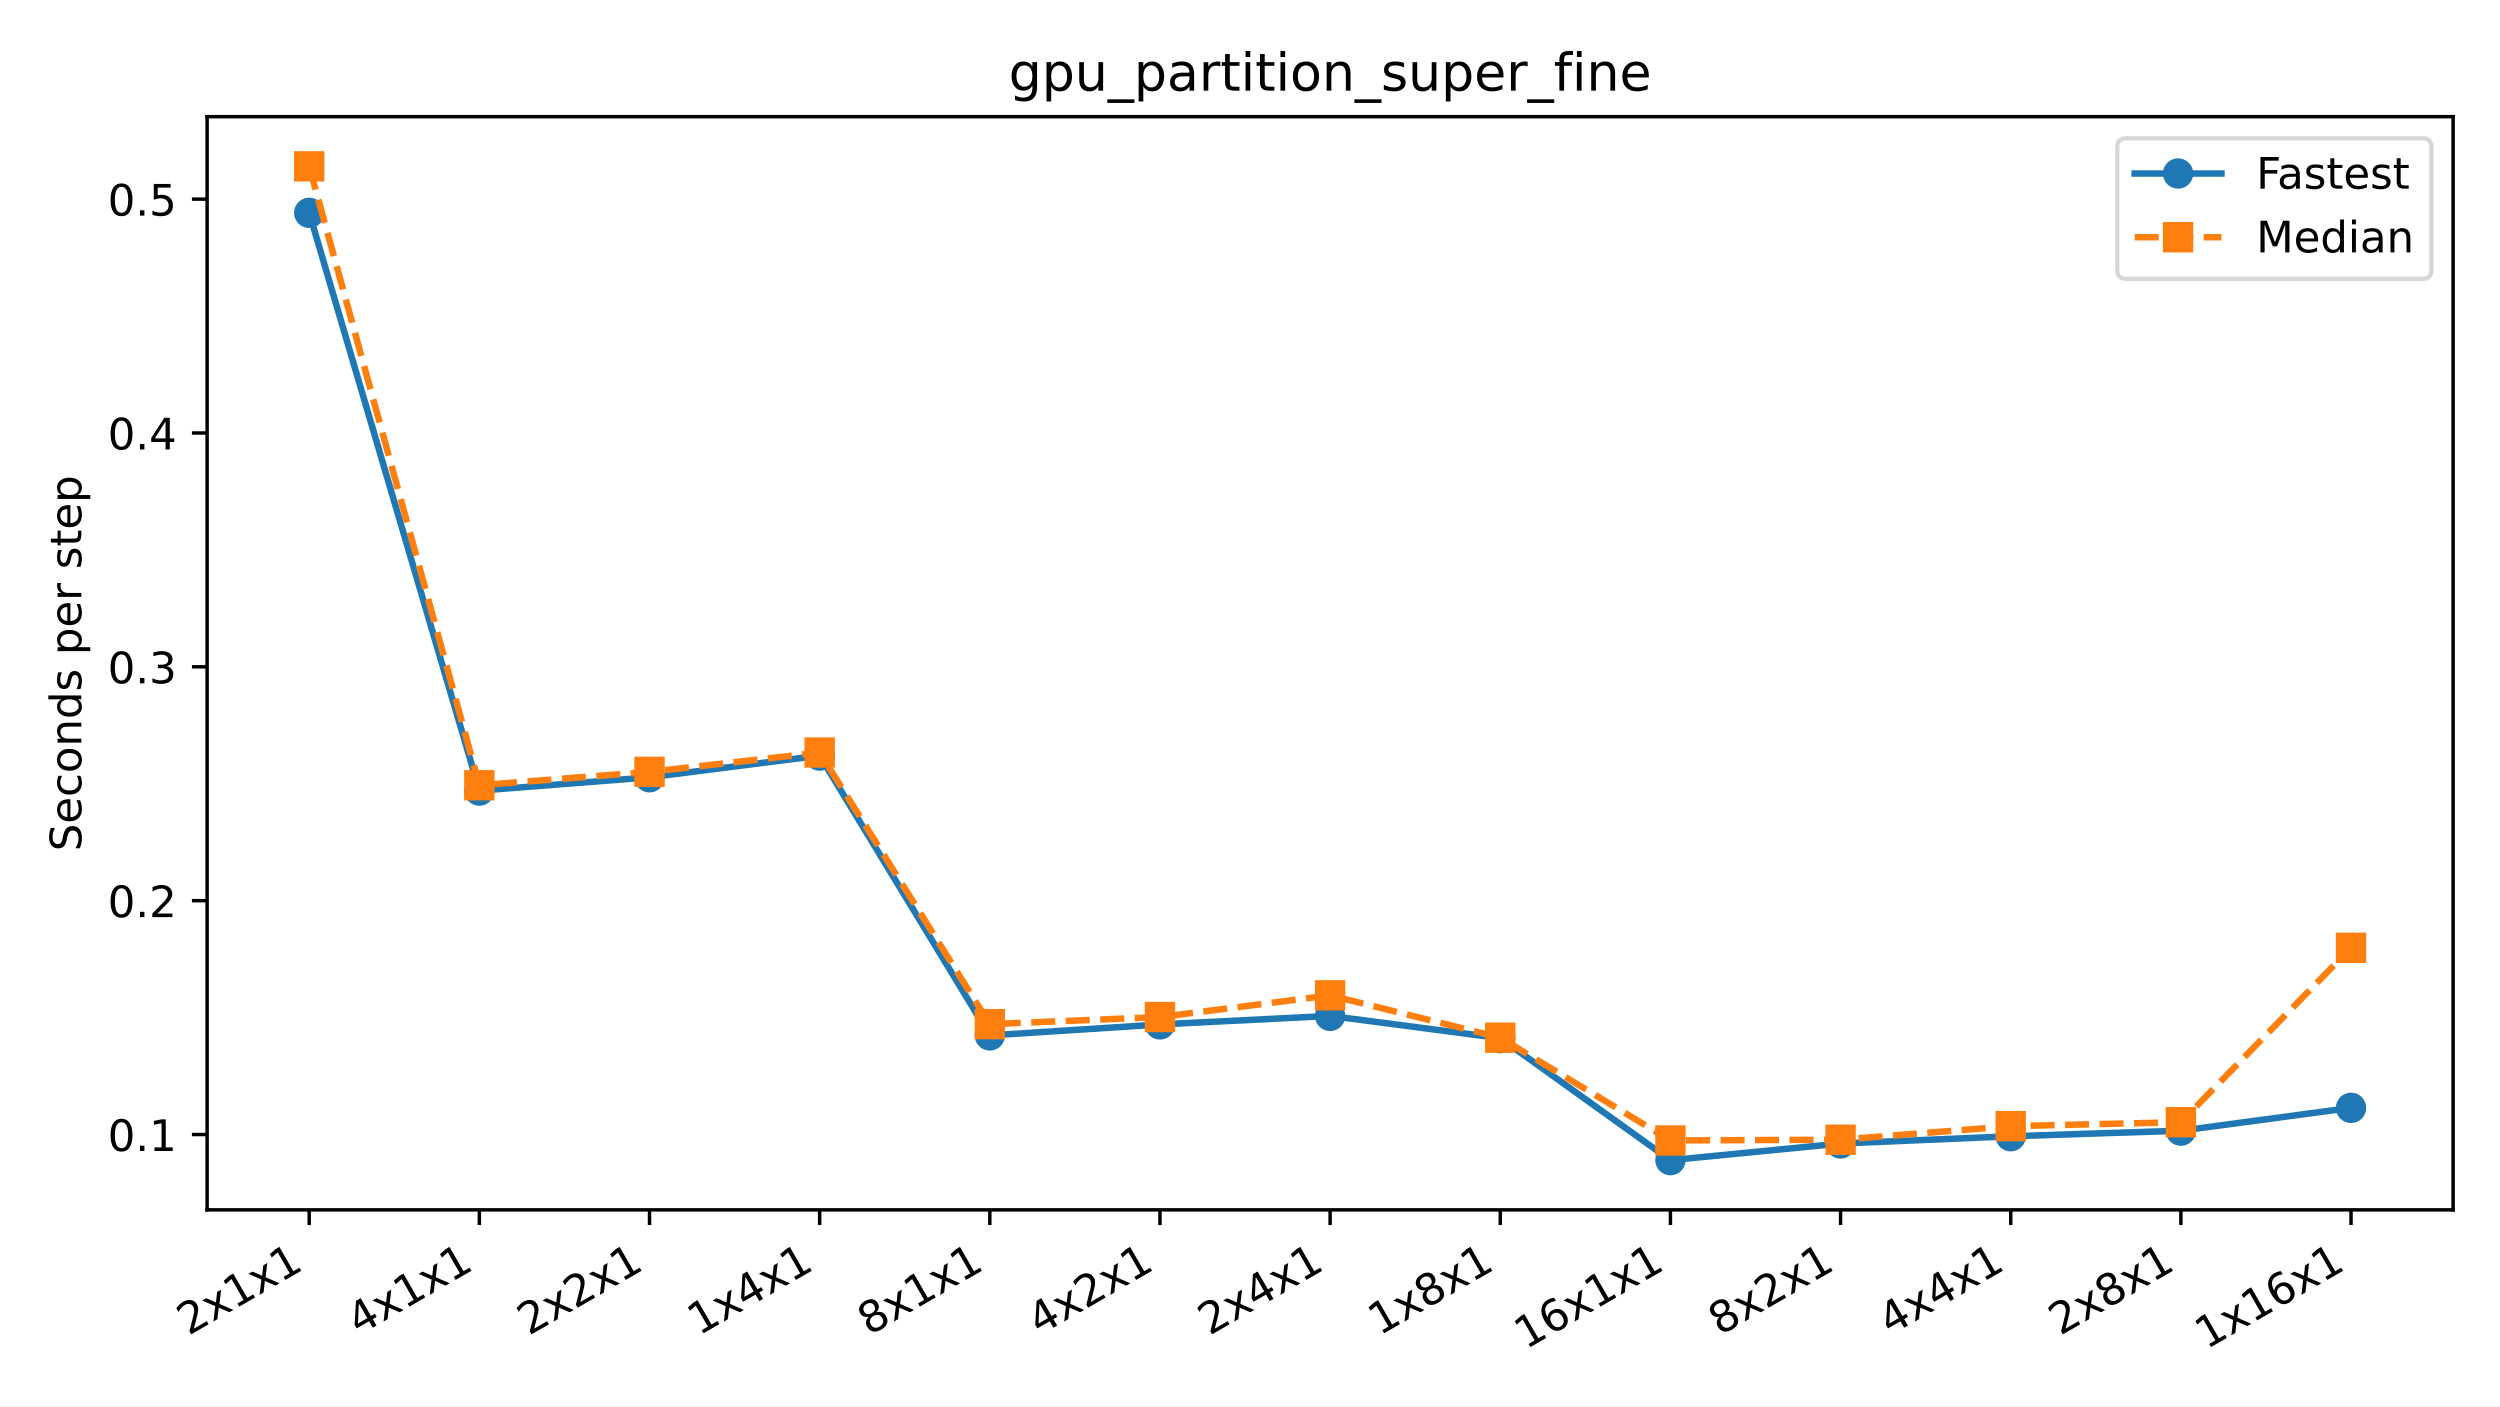
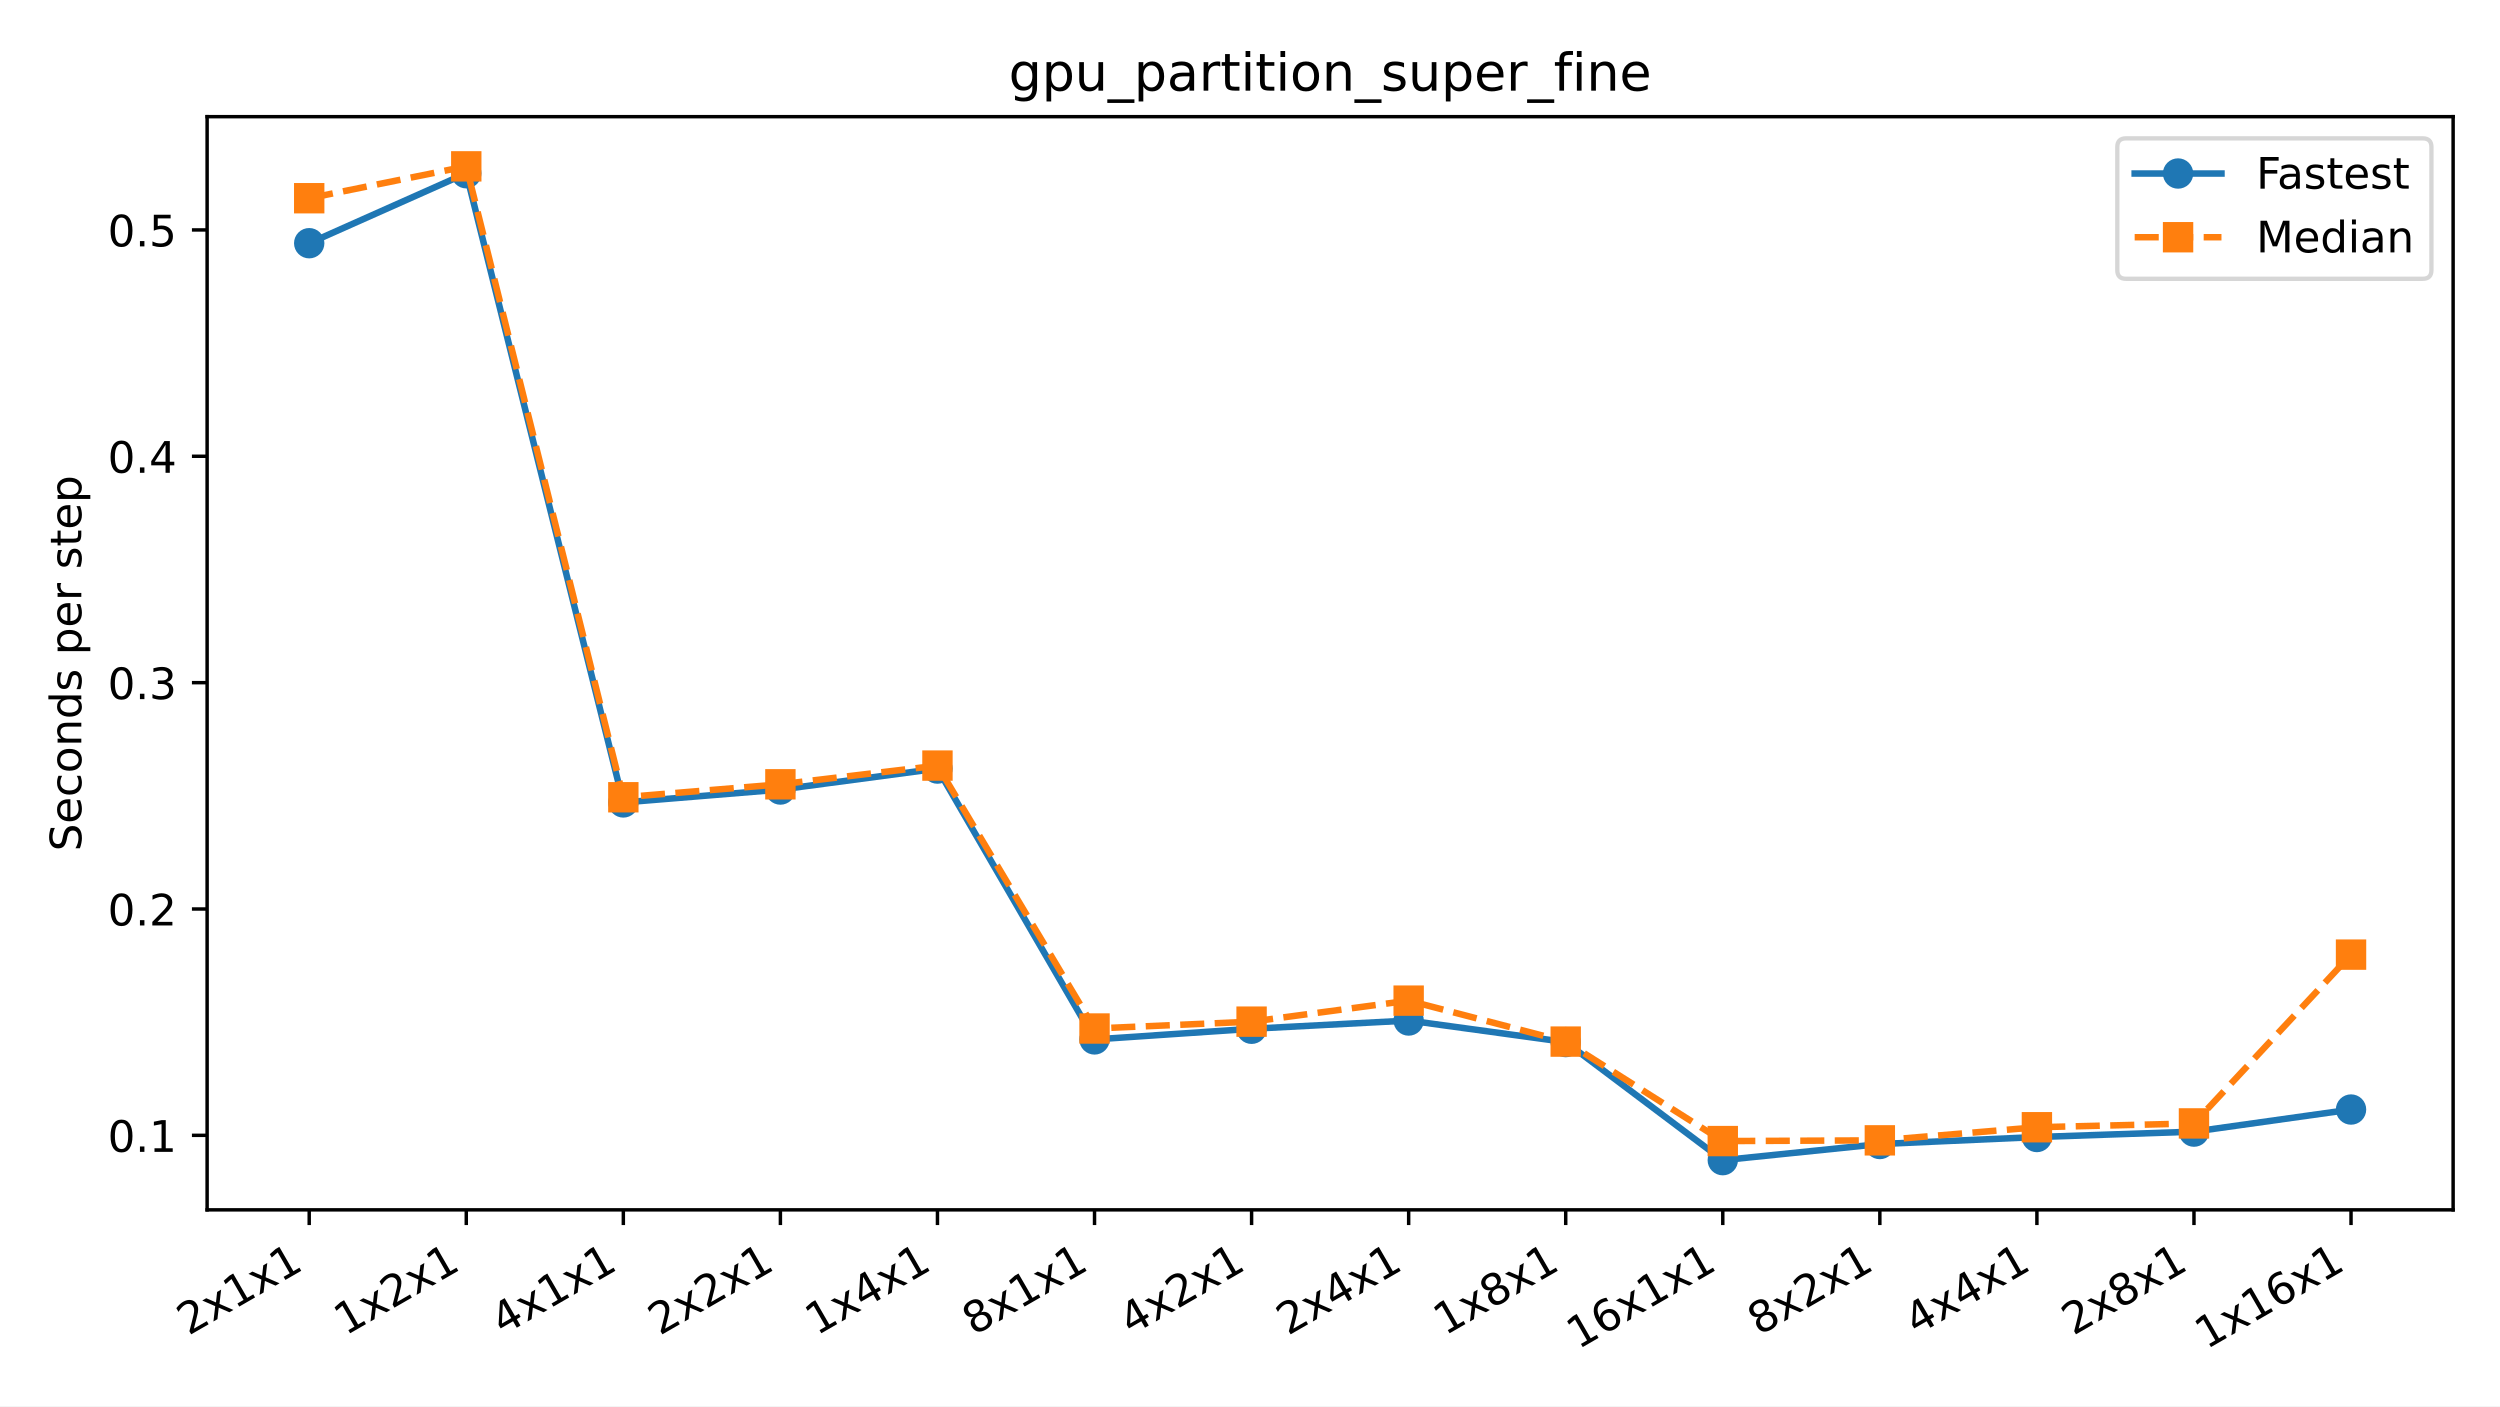
<svg xmlns="http://www.w3.org/2000/svg" xmlns:xlink="http://www.w3.org/1999/xlink" width="576pt" height="324pt" viewBox="0 0 576 324" version="1.1">
  <defs>
    <style type="text/css">*{stroke-linejoin: round; stroke-linecap: butt}</style>
  </defs>
  <g id="figure_1">
    <g id="patch_1">
      <path d="M 0 324 L 576 324 L 576 0 L 0 0 z " style="fill: #ffffff" />
    </g>
    <g id="axes_1">
      <g id="patch_2">
        <path d="M 47.72 278.75 L 565.2 278.75 L 565.2 26.88 L 47.72 26.88 z " style="fill: #ffffff" />
      </g>
      <g id="matplotlib.axis_1">
        <g id="xtick_1">
          <g id="line2d_1">
            <defs>
              <path id="m915a4b6a7f" d="M 0 0 L 0 3.5 " style="stroke: #000000; stroke-width: 0.8" />
            </defs>
            <g>
              <use xlink:href="#m915a4b6a7f" x="71.242" y="278.75" style="stroke: #000000; stroke-width: 0.8" />
            </g>
          </g>
          <g id="text_1">
            <text style="font-size: 10px; font-family: 'DejaVu Sans', 'Bitstream Vera Sans', 'Computer Modern Sans Serif', 'Lucida Grande', 'Verdana', 'Geneva', 'Lucid', 'Arial', 'Helvetica', 'Avant Garde', sans-serif" transform="translate(43.42014 307.7934) rotate(-30)">2x1x1</text>
          </g>
        </g>
        <g id="xtick_2">
          <g id="line2d_2">
            <g>
-               <use xlink:href="#m915a4b6a7f" x="110.445" y="278.75" style="stroke: #000000; stroke-width: 0.8" />
+               <use xlink:href="#m915a4b6a7f" x="107.429" y="278.75" style="stroke: #000000; stroke-width: 0.8" />
            </g>
          </g>
          <g id="text_2">
-             <text style="font-size: 10px; font-family: 'DejaVu Sans', 'Bitstream Vera Sans', 'Computer Modern Sans Serif', 'Lucida Grande', 'Verdana', 'Geneva', 'Lucid', 'Arial', 'Helvetica', 'Avant Garde', sans-serif" transform="translate(82.62317 307.7934) rotate(-30)">4x1x1</text>
+             <text style="font-size: 10px; font-family: 'DejaVu Sans', 'Bitstream Vera Sans', 'Computer Modern Sans Serif', 'Lucida Grande', 'Verdana', 'Geneva', 'Lucid', 'Arial', 'Helvetica', 'Avant Garde', sans-serif" transform="translate(79.60755 307.7934) rotate(-30)">1x2x1</text>
          </g>
        </g>
        <g id="xtick_3">
          <g id="line2d_3">
            <g>
-               <use xlink:href="#m915a4b6a7f" x="149.648" y="278.75" style="stroke: #000000; stroke-width: 0.8" />
+               <use xlink:href="#m915a4b6a7f" x="143.617" y="278.75" style="stroke: #000000; stroke-width: 0.8" />
            </g>
          </g>
          <g id="text_3">
-             <text style="font-size: 10px; font-family: 'DejaVu Sans', 'Bitstream Vera Sans', 'Computer Modern Sans Serif', 'Lucida Grande', 'Verdana', 'Geneva', 'Lucid', 'Arial', 'Helvetica', 'Avant Garde', sans-serif" transform="translate(121.8262 307.7934) rotate(-30)">2x2x1</text>
+             <text style="font-size: 10px; font-family: 'DejaVu Sans', 'Bitstream Vera Sans', 'Computer Modern Sans Serif', 'Lucida Grande', 'Verdana', 'Geneva', 'Lucid', 'Arial', 'Helvetica', 'Avant Garde', sans-serif" transform="translate(115.795 307.7934) rotate(-30)">4x1x1</text>
          </g>
        </g>
        <g id="xtick_4">
          <g id="line2d_4">
            <g>
-               <use xlink:href="#m915a4b6a7f" x="188.851" y="278.75" style="stroke: #000000; stroke-width: 0.8" />
+               <use xlink:href="#m915a4b6a7f" x="179.804" y="278.75" style="stroke: #000000; stroke-width: 0.8" />
            </g>
          </g>
          <g id="text_4">
-             <text style="font-size: 10px; font-family: 'DejaVu Sans', 'Bitstream Vera Sans', 'Computer Modern Sans Serif', 'Lucida Grande', 'Verdana', 'Geneva', 'Lucid', 'Arial', 'Helvetica', 'Avant Garde', sans-serif" transform="translate(161.0292 307.7934) rotate(-30)">1x4x1</text>
+             <text style="font-size: 10px; font-family: 'DejaVu Sans', 'Bitstream Vera Sans', 'Computer Modern Sans Serif', 'Lucida Grande', 'Verdana', 'Geneva', 'Lucid', 'Arial', 'Helvetica', 'Avant Garde', sans-serif" transform="translate(151.9824 307.7934) rotate(-30)">2x2x1</text>
          </g>
        </g>
        <g id="xtick_5">
          <g id="line2d_5">
            <g>
-               <use xlink:href="#m915a4b6a7f" x="228.054" y="278.75" style="stroke: #000000; stroke-width: 0.8" />
+               <use xlink:href="#m915a4b6a7f" x="215.991" y="278.75" style="stroke: #000000; stroke-width: 0.8" />
            </g>
          </g>
          <g id="text_5">
-             <text style="font-size: 10px; font-family: 'DejaVu Sans', 'Bitstream Vera Sans', 'Computer Modern Sans Serif', 'Lucida Grande', 'Verdana', 'Geneva', 'Lucid', 'Arial', 'Helvetica', 'Avant Garde', sans-serif" transform="translate(200.2323 307.7934) rotate(-30)">8x1x1</text>
+             <text style="font-size: 10px; font-family: 'DejaVu Sans', 'Bitstream Vera Sans', 'Computer Modern Sans Serif', 'Lucida Grande', 'Verdana', 'Geneva', 'Lucid', 'Arial', 'Helvetica', 'Avant Garde', sans-serif" transform="translate(188.1698 307.7934) rotate(-30)">1x4x1</text>
          </g>
        </g>
        <g id="xtick_6">
          <g id="line2d_6">
            <g>
-               <use xlink:href="#m915a4b6a7f" x="267.257" y="278.75" style="stroke: #000000; stroke-width: 0.8" />
+               <use xlink:href="#m915a4b6a7f" x="252.179" y="278.75" style="stroke: #000000; stroke-width: 0.8" />
            </g>
          </g>
          <g id="text_6">
-             <text style="font-size: 10px; font-family: 'DejaVu Sans', 'Bitstream Vera Sans', 'Computer Modern Sans Serif', 'Lucida Grande', 'Verdana', 'Geneva', 'Lucid', 'Arial', 'Helvetica', 'Avant Garde', sans-serif" transform="translate(239.4353 307.7934) rotate(-30)">4x2x1</text>
+             <text style="font-size: 10px; font-family: 'DejaVu Sans', 'Bitstream Vera Sans', 'Computer Modern Sans Serif', 'Lucida Grande', 'Verdana', 'Geneva', 'Lucid', 'Arial', 'Helvetica', 'Avant Garde', sans-serif" transform="translate(224.3572 307.7934) rotate(-30)">8x1x1</text>
          </g>
        </g>
        <g id="xtick_7">
          <g id="line2d_7">
            <g>
-               <use xlink:href="#m915a4b6a7f" x="306.46" y="278.75" style="stroke: #000000; stroke-width: 0.8" />
+               <use xlink:href="#m915a4b6a7f" x="288.366" y="278.75" style="stroke: #000000; stroke-width: 0.8" />
            </g>
          </g>
          <g id="text_7">
-             <text style="font-size: 10px; font-family: 'DejaVu Sans', 'Bitstream Vera Sans', 'Computer Modern Sans Serif', 'Lucida Grande', 'Verdana', 'Geneva', 'Lucid', 'Arial', 'Helvetica', 'Avant Garde', sans-serif" transform="translate(278.6383 307.7934) rotate(-30)">2x4x1</text>
+             <text style="font-size: 10px; font-family: 'DejaVu Sans', 'Bitstream Vera Sans', 'Computer Modern Sans Serif', 'Lucida Grande', 'Verdana', 'Geneva', 'Lucid', 'Arial', 'Helvetica', 'Avant Garde', sans-serif" transform="translate(260.5446 307.7934) rotate(-30)">4x2x1</text>
          </g>
        </g>
        <g id="xtick_8">
          <g id="line2d_8">
            <g>
-               <use xlink:href="#m915a4b6a7f" x="345.663" y="278.75" style="stroke: #000000; stroke-width: 0.8" />
+               <use xlink:href="#m915a4b6a7f" x="324.554" y="278.75" style="stroke: #000000; stroke-width: 0.8" />
            </g>
          </g>
          <g id="text_8">
-             <text style="font-size: 10px; font-family: 'DejaVu Sans', 'Bitstream Vera Sans', 'Computer Modern Sans Serif', 'Lucida Grande', 'Verdana', 'Geneva', 'Lucid', 'Arial', 'Helvetica', 'Avant Garde', sans-serif" transform="translate(317.8414 307.7934) rotate(-30)">1x8x1</text>
+             <text style="font-size: 10px; font-family: 'DejaVu Sans', 'Bitstream Vera Sans', 'Computer Modern Sans Serif', 'Lucida Grande', 'Verdana', 'Geneva', 'Lucid', 'Arial', 'Helvetica', 'Avant Garde', sans-serif" transform="translate(296.732 307.7934) rotate(-30)">2x4x1</text>
          </g>
        </g>
        <g id="xtick_9">
          <g id="line2d_9">
            <g>
-               <use xlink:href="#m915a4b6a7f" x="384.866" y="278.75" style="stroke: #000000; stroke-width: 0.8" />
+               <use xlink:href="#m915a4b6a7f" x="360.741" y="278.75" style="stroke: #000000; stroke-width: 0.8" />
            </g>
          </g>
          <g id="text_9">
-             <text style="font-size: 10px; font-family: 'DejaVu Sans', 'Bitstream Vera Sans', 'Computer Modern Sans Serif', 'Lucida Grande', 'Verdana', 'Geneva', 'Lucid', 'Arial', 'Helvetica', 'Avant Garde', sans-serif" transform="translate(351.5343 310.9747) rotate(-30)">16x1x1</text>
+             <text style="font-size: 10px; font-family: 'DejaVu Sans', 'Bitstream Vera Sans', 'Computer Modern Sans Serif', 'Lucida Grande', 'Verdana', 'Geneva', 'Lucid', 'Arial', 'Helvetica', 'Avant Garde', sans-serif" transform="translate(332.9194 307.7934) rotate(-30)">1x8x1</text>
          </g>
        </g>
        <g id="xtick_10">
          <g id="line2d_10">
            <g>
-               <use xlink:href="#m915a4b6a7f" x="424.069" y="278.75" style="stroke: #000000; stroke-width: 0.8" />
+               <use xlink:href="#m915a4b6a7f" x="396.929" y="278.75" style="stroke: #000000; stroke-width: 0.8" />
            </g>
          </g>
          <g id="text_10">
-             <text style="font-size: 10px; font-family: 'DejaVu Sans', 'Bitstream Vera Sans', 'Computer Modern Sans Serif', 'Lucida Grande', 'Verdana', 'Geneva', 'Lucid', 'Arial', 'Helvetica', 'Avant Garde', sans-serif" transform="translate(396.2474 307.7934) rotate(-30)">8x2x1</text>
+             <text style="font-size: 10px; font-family: 'DejaVu Sans', 'Bitstream Vera Sans', 'Computer Modern Sans Serif', 'Lucida Grande', 'Verdana', 'Geneva', 'Lucid', 'Arial', 'Helvetica', 'Avant Garde', sans-serif" transform="translate(363.5968 310.9747) rotate(-30)">16x1x1</text>
          </g>
        </g>
        <g id="xtick_11">
          <g id="line2d_11">
            <g>
-               <use xlink:href="#m915a4b6a7f" x="463.272" y="278.75" style="stroke: #000000; stroke-width: 0.8" />
+               <use xlink:href="#m915a4b6a7f" x="433.116" y="278.75" style="stroke: #000000; stroke-width: 0.8" />
            </g>
          </g>
          <g id="text_11">
-             <text style="font-size: 10px; font-family: 'DejaVu Sans', 'Bitstream Vera Sans', 'Computer Modern Sans Serif', 'Lucida Grande', 'Verdana', 'Geneva', 'Lucid', 'Arial', 'Helvetica', 'Avant Garde', sans-serif" transform="translate(435.4504 307.7934) rotate(-30)">4x4x1</text>
+             <text style="font-size: 10px; font-family: 'DejaVu Sans', 'Bitstream Vera Sans', 'Computer Modern Sans Serif', 'Lucida Grande', 'Verdana', 'Geneva', 'Lucid', 'Arial', 'Helvetica', 'Avant Garde', sans-serif" transform="translate(405.2943 307.7934) rotate(-30)">8x2x1</text>
          </g>
        </g>
        <g id="xtick_12">
          <g id="line2d_12">
            <g>
-               <use xlink:href="#m915a4b6a7f" x="502.475" y="278.75" style="stroke: #000000; stroke-width: 0.8" />
+               <use xlink:href="#m915a4b6a7f" x="469.303" y="278.75" style="stroke: #000000; stroke-width: 0.8" />
            </g>
          </g>
          <g id="text_12">
-             <text style="font-size: 10px; font-family: 'DejaVu Sans', 'Bitstream Vera Sans', 'Computer Modern Sans Serif', 'Lucida Grande', 'Verdana', 'Geneva', 'Lucid', 'Arial', 'Helvetica', 'Avant Garde', sans-serif" transform="translate(474.6535 307.7934) rotate(-30)">2x8x1</text>
+             <text style="font-size: 10px; font-family: 'DejaVu Sans', 'Bitstream Vera Sans', 'Computer Modern Sans Serif', 'Lucida Grande', 'Verdana', 'Geneva', 'Lucid', 'Arial', 'Helvetica', 'Avant Garde', sans-serif" transform="translate(441.4817 307.7934) rotate(-30)">4x4x1</text>
          </g>
        </g>
        <g id="xtick_13">
          <g id="line2d_13">
            <g>
+               <use xlink:href="#m915a4b6a7f" x="505.491" y="278.75" style="stroke: #000000; stroke-width: 0.8" />
+             </g>
+           </g>
+           <g id="text_13">
+             <text style="font-size: 10px; font-family: 'DejaVu Sans', 'Bitstream Vera Sans', 'Computer Modern Sans Serif', 'Lucida Grande', 'Verdana', 'Geneva', 'Lucid', 'Arial', 'Helvetica', 'Avant Garde', sans-serif" transform="translate(477.6691 307.7934) rotate(-30)">2x8x1</text>
+           </g>
+         </g>
+         <g id="xtick_14">
+           <g id="line2d_14">
+             <g>
              <use xlink:href="#m915a4b6a7f" x="541.678" y="278.75" style="stroke: #000000; stroke-width: 0.8" />
            </g>
          </g>
-           <g id="text_13">
+           <g id="text_14">
            <text style="font-size: 10px; font-family: 'DejaVu Sans', 'Bitstream Vera Sans', 'Computer Modern Sans Serif', 'Lucida Grande', 'Verdana', 'Geneva', 'Lucid', 'Arial', 'Helvetica', 'Avant Garde', sans-serif" transform="translate(508.3464 310.9747) rotate(-30)">1x16x1</text>
          </g>
        </g>
      </g>
      <g id="matplotlib.axis_2">
        <g id="ytick_1">
-           <g id="line2d_14">
+           <g id="line2d_15">
            <defs>
              <path id="mc665064905" d="M 0 0 L -3.5 0 " style="stroke: #000000; stroke-width: 0.8" />
            </defs>
            <g>
-               <use xlink:href="#mc665064905" x="47.72" y="261.393" style="stroke: #000000; stroke-width: 0.8" />
-             </g>
-           </g>
-           <g id="text_14">
-             <text style="font-size: 10px; font-family: 'DejaVu Sans', 'Bitstream Vera Sans', 'Computer Modern Sans Serif', 'Lucida Grande', 'Verdana', 'Geneva', 'Lucid', 'Arial', 'Helvetica', 'Avant Garde', sans-serif; text-anchor: end" x="40.72" y="265.192" transform="rotate(-0 40.72 265.1924)">0.1</text>
+               <use xlink:href="#mc665064905" x="47.72" y="261.583" style="stroke: #000000; stroke-width: 0.8" />
+             </g>
+           </g>
+           <g id="text_15">
+             <text style="font-size: 10px; font-family: 'DejaVu Sans', 'Bitstream Vera Sans', 'Computer Modern Sans Serif', 'Lucida Grande', 'Verdana', 'Geneva', 'Lucid', 'Arial', 'Helvetica', 'Avant Garde', sans-serif; text-anchor: end" x="40.72" y="265.382" transform="rotate(-0 40.72 265.3819)">0.1</text>
          </g>
        </g>
        <g id="ytick_2">
-           <g id="line2d_15">
-             <g>
-               <use xlink:href="#mc665064905" x="47.72" y="207.515" style="stroke: #000000; stroke-width: 0.8" />
-             </g>
-           </g>
-           <g id="text_15">
-             <text style="font-size: 10px; font-family: 'DejaVu Sans', 'Bitstream Vera Sans', 'Computer Modern Sans Serif', 'Lucida Grande', 'Verdana', 'Geneva', 'Lucid', 'Arial', 'Helvetica', 'Avant Garde', sans-serif; text-anchor: end" x="40.72" y="211.314" transform="rotate(-0 40.72 211.3138)">0.2</text>
+           <g id="line2d_16">
+             <g>
+               <use xlink:href="#mc665064905" x="47.72" y="209.432" style="stroke: #000000; stroke-width: 0.8" />
+             </g>
+           </g>
+           <g id="text_16">
+             <text style="font-size: 10px; font-family: 'DejaVu Sans', 'Bitstream Vera Sans', 'Computer Modern Sans Serif', 'Lucida Grande', 'Verdana', 'Geneva', 'Lucid', 'Arial', 'Helvetica', 'Avant Garde', sans-serif; text-anchor: end" x="40.72" y="213.231" transform="rotate(-0 40.72 213.2307)">0.2</text>
          </g>
        </g>
        <g id="ytick_3">
-           <g id="line2d_16">
-             <g>
-               <use xlink:href="#mc665064905" x="47.72" y="153.636" style="stroke: #000000; stroke-width: 0.8" />
-             </g>
-           </g>
-           <g id="text_16">
-             <text style="font-size: 10px; font-family: 'DejaVu Sans', 'Bitstream Vera Sans', 'Computer Modern Sans Serif', 'Lucida Grande', 'Verdana', 'Geneva', 'Lucid', 'Arial', 'Helvetica', 'Avant Garde', sans-serif; text-anchor: end" x="40.72" y="157.435" transform="rotate(-0 40.72 157.4351)">0.3</text>
+           <g id="line2d_17">
+             <g>
+               <use xlink:href="#mc665064905" x="47.72" y="157.28" style="stroke: #000000; stroke-width: 0.8" />
+             </g>
+           </g>
+           <g id="text_17">
+             <text style="font-size: 10px; font-family: 'DejaVu Sans', 'Bitstream Vera Sans', 'Computer Modern Sans Serif', 'Lucida Grande', 'Verdana', 'Geneva', 'Lucid', 'Arial', 'Helvetica', 'Avant Garde', sans-serif; text-anchor: end" x="40.72" y="161.08" transform="rotate(-0 40.72 161.0796)">0.3</text>
          </g>
        </g>
        <g id="ytick_4">
-           <g id="line2d_17">
-             <g>
-               <use xlink:href="#mc665064905" x="47.72" y="99.757" style="stroke: #000000; stroke-width: 0.8" />
-             </g>
-           </g>
-           <g id="text_17">
-             <text style="font-size: 10px; font-family: 'DejaVu Sans', 'Bitstream Vera Sans', 'Computer Modern Sans Serif', 'Lucida Grande', 'Verdana', 'Geneva', 'Lucid', 'Arial', 'Helvetica', 'Avant Garde', sans-serif; text-anchor: end" x="40.72" y="103.557" transform="rotate(-0 40.72 103.5565)">0.4</text>
+           <g id="line2d_18">
+             <g>
+               <use xlink:href="#mc665064905" x="47.72" y="105.129" style="stroke: #000000; stroke-width: 0.8" />
+             </g>
+           </g>
+           <g id="text_18">
+             <text style="font-size: 10px; font-family: 'DejaVu Sans', 'Bitstream Vera Sans', 'Computer Modern Sans Serif', 'Lucida Grande', 'Verdana', 'Geneva', 'Lucid', 'Arial', 'Helvetica', 'Avant Garde', sans-serif; text-anchor: end" x="40.72" y="108.928" transform="rotate(-0 40.72 108.9284)">0.4</text>
          </g>
        </g>
        <g id="ytick_5">
-           <g id="line2d_18">
-             <g>
-               <use xlink:href="#mc665064905" x="47.72" y="45.879" style="stroke: #000000; stroke-width: 0.8" />
-             </g>
-           </g>
-           <g id="text_18">
-             <text style="font-size: 10px; font-family: 'DejaVu Sans', 'Bitstream Vera Sans', 'Computer Modern Sans Serif', 'Lucida Grande', 'Verdana', 'Geneva', 'Lucid', 'Arial', 'Helvetica', 'Avant Garde', sans-serif; text-anchor: end" x="40.72" y="49.678" transform="rotate(-0 40.72 49.67788)">0.5</text>
-           </g>
-         </g>
-         <g id="text_19">
+           <g id="line2d_19">
+             <g>
+               <use xlink:href="#mc665064905" x="47.72" y="52.978" style="stroke: #000000; stroke-width: 0.8" />
+             </g>
+           </g>
+           <g id="text_19">
+             <text style="font-size: 10px; font-family: 'DejaVu Sans', 'Bitstream Vera Sans', 'Computer Modern Sans Serif', 'Lucida Grande', 'Verdana', 'Geneva', 'Lucid', 'Arial', 'Helvetica', 'Avant Garde', sans-serif; text-anchor: end" x="40.72" y="56.777" transform="rotate(-0 40.72 56.77729)">0.5</text>
+           </g>
+         </g>
+         <g id="text_20">
          <text style="font-size: 10px; font-family: 'DejaVu Sans', 'Bitstream Vera Sans', 'Computer Modern Sans Serif', 'Lucida Grande', 'Verdana', 'Geneva', 'Lucid', 'Arial', 'Helvetica', 'Avant Garde', sans-serif; text-anchor: middle" x="18.737" y="152.815" transform="rotate(-90 18.73719 152.8152)">Seconds per step</text>
        </g>
      </g>
-       <g id="line2d_19">
-         <path d="M 71.242 49.036 L 110.445 182.153 L 149.648 179.082 L 188.851 174.094 L 228.054 238.562 L 267.257 236.027 L 306.46 234.063 L 345.663 239.195 L 384.866 267.302 L 424.069 263.461 L 463.272 261.794 L 502.475 260.508 L 541.678 255.25 " clip-path="url(#p97ec020c4a)" style="fill: none; stroke: #1f77b4; stroke-width: 1.5; stroke-linecap: square" />
+       <g id="line2d_20">
+         <path d="M 71.242 56.035 L 107.429 39.918 L 143.617 184.883 L 179.804 181.91 L 215.991 177.083 L 252.179 239.484 L 288.366 237.03 L 324.554 235.129 L 360.741 240.096 L 396.929 267.302 L 433.116 263.584 L 469.303 261.97 L 505.491 260.726 L 541.678 255.637 " clip-path="url(#p97ec020c4a)" style="fill: none; stroke: #1f77b4; stroke-width: 1.5; stroke-linecap: square" />
        <defs>
          <path id="mfb15104b4f" d="M 0 3 C 0.796 3 1.559 2.684 2.121 2.121 C 2.684 1.559 3 0.796 3 0 C 3 -0.796 2.684 -1.559 2.121 -2.121 C 1.559 -2.684 0.796 -3 0 -3 C -0.796 -3 -1.559 -2.684 -2.121 -2.121 C -2.684 -1.559 -3 -0.796 -3 0 C -3 0.796 -2.684 1.559 -2.121 2.121 C -1.559 2.684 -0.796 3 0 3 z " style="stroke: #1f77b4" />
        </defs>
        <g clip-path="url(#p97ec020c4a)">
-           <use xlink:href="#mfb15104b4f" x="71.242" y="49.036" style="fill: #1f77b4; stroke: #1f77b4" />
-           <use xlink:href="#mfb15104b4f" x="110.445" y="182.153" style="fill: #1f77b4; stroke: #1f77b4" />
-           <use xlink:href="#mfb15104b4f" x="149.648" y="179.082" style="fill: #1f77b4; stroke: #1f77b4" />
-           <use xlink:href="#mfb15104b4f" x="188.851" y="174.094" style="fill: #1f77b4; stroke: #1f77b4" />
-           <use xlink:href="#mfb15104b4f" x="228.054" y="238.562" style="fill: #1f77b4; stroke: #1f77b4" />
-           <use xlink:href="#mfb15104b4f" x="267.257" y="236.027" style="fill: #1f77b4; stroke: #1f77b4" />
-           <use xlink:href="#mfb15104b4f" x="306.46" y="234.063" style="fill: #1f77b4; stroke: #1f77b4" />
-           <use xlink:href="#mfb15104b4f" x="345.663" y="239.195" style="fill: #1f77b4; stroke: #1f77b4" />
-           <use xlink:href="#mfb15104b4f" x="384.866" y="267.302" style="fill: #1f77b4; stroke: #1f77b4" />
-           <use xlink:href="#mfb15104b4f" x="424.069" y="263.461" style="fill: #1f77b4; stroke: #1f77b4" />
-           <use xlink:href="#mfb15104b4f" x="463.272" y="261.794" style="fill: #1f77b4; stroke: #1f77b4" />
-           <use xlink:href="#mfb15104b4f" x="502.475" y="260.508" style="fill: #1f77b4; stroke: #1f77b4" />
-           <use xlink:href="#mfb15104b4f" x="541.678" y="255.25" style="fill: #1f77b4; stroke: #1f77b4" />
-         </g>
-       </g>
-       <g id="line2d_20">
-         <path d="M 71.242 38.329 L 110.445 180.92 L 149.648 177.835 L 188.851 173.382 L 228.054 235.965 L 267.257 234.33 L 306.46 229.329 L 345.663 239.081 L 384.866 262.76 L 424.069 262.585 L 463.272 259.465 L 502.475 258.556 L 541.678 218.377 " clip-path="url(#p97ec020c4a)" style="fill: none; stroke-dasharray: 5.55,2.4; stroke-dashoffset: 0; stroke: #ff7f0e; stroke-width: 1.5" />
+           <use xlink:href="#mfb15104b4f" x="71.242" y="56.035" style="fill: #1f77b4; stroke: #1f77b4" />
+           <use xlink:href="#mfb15104b4f" x="107.429" y="39.918" style="fill: #1f77b4; stroke: #1f77b4" />
+           <use xlink:href="#mfb15104b4f" x="143.617" y="184.883" style="fill: #1f77b4; stroke: #1f77b4" />
+           <use xlink:href="#mfb15104b4f" x="179.804" y="181.91" style="fill: #1f77b4; stroke: #1f77b4" />
+           <use xlink:href="#mfb15104b4f" x="215.991" y="177.083" style="fill: #1f77b4; stroke: #1f77b4" />
+           <use xlink:href="#mfb15104b4f" x="252.179" y="239.484" style="fill: #1f77b4; stroke: #1f77b4" />
+           <use xlink:href="#mfb15104b4f" x="288.366" y="237.03" style="fill: #1f77b4; stroke: #1f77b4" />
+           <use xlink:href="#mfb15104b4f" x="324.554" y="235.129" style="fill: #1f77b4; stroke: #1f77b4" />
+           <use xlink:href="#mfb15104b4f" x="360.741" y="240.096" style="fill: #1f77b4; stroke: #1f77b4" />
+           <use xlink:href="#mfb15104b4f" x="396.929" y="267.302" style="fill: #1f77b4; stroke: #1f77b4" />
+           <use xlink:href="#mfb15104b4f" x="433.116" y="263.584" style="fill: #1f77b4; stroke: #1f77b4" />
+           <use xlink:href="#mfb15104b4f" x="469.303" y="261.97" style="fill: #1f77b4; stroke: #1f77b4" />
+           <use xlink:href="#mfb15104b4f" x="505.491" y="260.726" style="fill: #1f77b4; stroke: #1f77b4" />
+           <use xlink:href="#mfb15104b4f" x="541.678" y="255.637" style="fill: #1f77b4; stroke: #1f77b4" />
+         </g>
+       </g>
+       <g id="line2d_21">
+         <path d="M 71.242 45.67 L 107.429 38.329 L 143.617 183.69 L 179.804 180.704 L 215.991 176.393 L 252.179 236.97 L 288.366 235.388 L 324.554 230.547 L 360.741 239.985 L 396.929 262.905 L 433.116 262.736 L 469.303 259.716 L 505.491 258.836 L 541.678 219.946 " clip-path="url(#p97ec020c4a)" style="fill: none; stroke-dasharray: 5.55,2.4; stroke-dashoffset: 0; stroke: #ff7f0e; stroke-width: 1.5" />
        <defs>
          <path id="m5a906554f0" d="M -3 3 L 3 3 L 3 -3 L -3 -3 z " style="stroke: #ff7f0e; stroke-linejoin: miter" />
        </defs>
        <g clip-path="url(#p97ec020c4a)">
-           <use xlink:href="#m5a906554f0" x="71.242" y="38.329" style="fill: #ff7f0e; stroke: #ff7f0e; stroke-linejoin: miter" />
-           <use xlink:href="#m5a906554f0" x="110.445" y="180.92" style="fill: #ff7f0e; stroke: #ff7f0e; stroke-linejoin: miter" />
-           <use xlink:href="#m5a906554f0" x="149.648" y="177.835" style="fill: #ff7f0e; stroke: #ff7f0e; stroke-linejoin: miter" />
-           <use xlink:href="#m5a906554f0" x="188.851" y="173.382" style="fill: #ff7f0e; stroke: #ff7f0e; stroke-linejoin: miter" />
-           <use xlink:href="#m5a906554f0" x="228.054" y="235.965" style="fill: #ff7f0e; stroke: #ff7f0e; stroke-linejoin: miter" />
-           <use xlink:href="#m5a906554f0" x="267.257" y="234.33" style="fill: #ff7f0e; stroke: #ff7f0e; stroke-linejoin: miter" />
-           <use xlink:href="#m5a906554f0" x="306.46" y="229.329" style="fill: #ff7f0e; stroke: #ff7f0e; stroke-linejoin: miter" />
-           <use xlink:href="#m5a906554f0" x="345.663" y="239.081" style="fill: #ff7f0e; stroke: #ff7f0e; stroke-linejoin: miter" />
-           <use xlink:href="#m5a906554f0" x="384.866" y="262.76" style="fill: #ff7f0e; stroke: #ff7f0e; stroke-linejoin: miter" />
-           <use xlink:href="#m5a906554f0" x="424.069" y="262.585" style="fill: #ff7f0e; stroke: #ff7f0e; stroke-linejoin: miter" />
-           <use xlink:href="#m5a906554f0" x="463.272" y="259.465" style="fill: #ff7f0e; stroke: #ff7f0e; stroke-linejoin: miter" />
-           <use xlink:href="#m5a906554f0" x="502.475" y="258.556" style="fill: #ff7f0e; stroke: #ff7f0e; stroke-linejoin: miter" />
-           <use xlink:href="#m5a906554f0" x="541.678" y="218.377" style="fill: #ff7f0e; stroke: #ff7f0e; stroke-linejoin: miter" />
+           <use xlink:href="#m5a906554f0" x="71.242" y="45.67" style="fill: #ff7f0e; stroke: #ff7f0e; stroke-linejoin: miter" />
+           <use xlink:href="#m5a906554f0" x="107.429" y="38.329" style="fill: #ff7f0e; stroke: #ff7f0e; stroke-linejoin: miter" />
+           <use xlink:href="#m5a906554f0" x="143.617" y="183.69" style="fill: #ff7f0e; stroke: #ff7f0e; stroke-linejoin: miter" />
+           <use xlink:href="#m5a906554f0" x="179.804" y="180.704" style="fill: #ff7f0e; stroke: #ff7f0e; stroke-linejoin: miter" />
+           <use xlink:href="#m5a906554f0" x="215.991" y="176.393" style="fill: #ff7f0e; stroke: #ff7f0e; stroke-linejoin: miter" />
+           <use xlink:href="#m5a906554f0" x="252.179" y="236.97" style="fill: #ff7f0e; stroke: #ff7f0e; stroke-linejoin: miter" />
+           <use xlink:href="#m5a906554f0" x="288.366" y="235.388" style="fill: #ff7f0e; stroke: #ff7f0e; stroke-linejoin: miter" />
+           <use xlink:href="#m5a906554f0" x="324.554" y="230.547" style="fill: #ff7f0e; stroke: #ff7f0e; stroke-linejoin: miter" />
+           <use xlink:href="#m5a906554f0" x="360.741" y="239.985" style="fill: #ff7f0e; stroke: #ff7f0e; stroke-linejoin: miter" />
+           <use xlink:href="#m5a906554f0" x="396.929" y="262.905" style="fill: #ff7f0e; stroke: #ff7f0e; stroke-linejoin: miter" />
+           <use xlink:href="#m5a906554f0" x="433.116" y="262.736" style="fill: #ff7f0e; stroke: #ff7f0e; stroke-linejoin: miter" />
+           <use xlink:href="#m5a906554f0" x="469.303" y="259.716" style="fill: #ff7f0e; stroke: #ff7f0e; stroke-linejoin: miter" />
+           <use xlink:href="#m5a906554f0" x="505.491" y="258.836" style="fill: #ff7f0e; stroke: #ff7f0e; stroke-linejoin: miter" />
+           <use xlink:href="#m5a906554f0" x="541.678" y="219.946" style="fill: #ff7f0e; stroke: #ff7f0e; stroke-linejoin: miter" />
        </g>
      </g>
      <g id="patch_3">
        <path d="M 47.72 278.75 L 47.72 26.88 " style="fill: none; stroke: #000000; stroke-width: 0.8; stroke-linejoin: miter; stroke-linecap: square" />
      </g>
      <g id="patch_4">
        <path d="M 565.2 278.75 L 565.2 26.88 " style="fill: none; stroke: #000000; stroke-width: 0.8; stroke-linejoin: miter; stroke-linecap: square" />
      </g>
      <g id="patch_5">
        <path d="M 47.72 278.75 L 565.2 278.75 " style="fill: none; stroke: #000000; stroke-width: 0.8; stroke-linejoin: miter; stroke-linecap: square" />
      </g>
      <g id="patch_6">
        <path d="M 47.72 26.88 L 565.2 26.88 " style="fill: none; stroke: #000000; stroke-width: 0.8; stroke-linejoin: miter; stroke-linecap: square" />
      </g>
-       <g id="text_20">
+       <g id="text_21">
        <text style="font-size: 12px; font-family: 'DejaVu Sans', 'Bitstream Vera Sans', 'Computer Modern Sans Serif', 'Lucida Grande', 'Verdana', 'Geneva', 'Lucid', 'Arial', 'Helvetica', 'Avant Garde', sans-serif; text-anchor: middle" x="306.46" y="20.88" transform="rotate(-0 306.46 20.88)">gpu_partition_super_fine</text>
      </g>
      <g id="legend_1">
        <g id="patch_7">
          <path d="M 489.827 64.236 L 558.2 64.236 Q 560.2 64.236 560.2 62.236 L 560.2 33.88 Q 560.2 31.88 558.2 31.88 L 489.827 31.88 Q 487.827 31.88 487.827 33.88 L 487.827 62.236 Q 487.827 64.236 489.827 64.236 z " style="fill: #ffffff; opacity: 0.8; stroke: #cccccc; stroke-linejoin: miter" />
        </g>
-         <g id="line2d_21">
+         <g id="line2d_22">
          <path d="M 491.827 39.978 L 501.827 39.978 L 511.827 39.978 " style="fill: none; stroke: #1f77b4; stroke-width: 1.5; stroke-linecap: square" />
          <g>
            <use xlink:href="#mfb15104b4f" x="501.827" y="39.978" style="fill: #1f77b4; stroke: #1f77b4" />
          </g>
        </g>
-         <g id="text_21">
+         <g id="text_22">
          <text style="font-size: 10px; font-family: 'DejaVu Sans', 'Bitstream Vera Sans', 'Computer Modern Sans Serif', 'Lucida Grande', 'Verdana', 'Geneva', 'Lucid', 'Arial', 'Helvetica', 'Avant Garde', sans-serif; text-anchor: start" x="519.827" y="43.478" transform="rotate(-0 519.8266 43.47844)">Fastest</text>
        </g>
-         <g id="line2d_22">
+         <g id="line2d_23">
          <path d="M 491.827 54.657 L 501.827 54.657 L 511.827 54.657 " style="fill: none; stroke-dasharray: 5.55,2.4; stroke-dashoffset: 0; stroke: #ff7f0e; stroke-width: 1.5" />
          <g>
            <use xlink:href="#m5a906554f0" x="501.827" y="54.657" style="fill: #ff7f0e; stroke: #ff7f0e; stroke-linejoin: miter" />
          </g>
        </g>
-         <g id="text_22">
+         <g id="text_23">
          <text style="font-size: 10px; font-family: 'DejaVu Sans', 'Bitstream Vera Sans', 'Computer Modern Sans Serif', 'Lucida Grande', 'Verdana', 'Geneva', 'Lucid', 'Arial', 'Helvetica', 'Avant Garde', sans-serif; text-anchor: start" x="519.827" y="58.157" transform="rotate(-0 519.8266 58.15656)">Median</text>
        </g>
      </g>
    </g>
  </g>
  <defs>
    <clipPath id="p97ec020c4a">
      <rect x="47.72" y="26.88" width="517.48" height="251.87" />
    </clipPath>
  </defs>
</svg>
